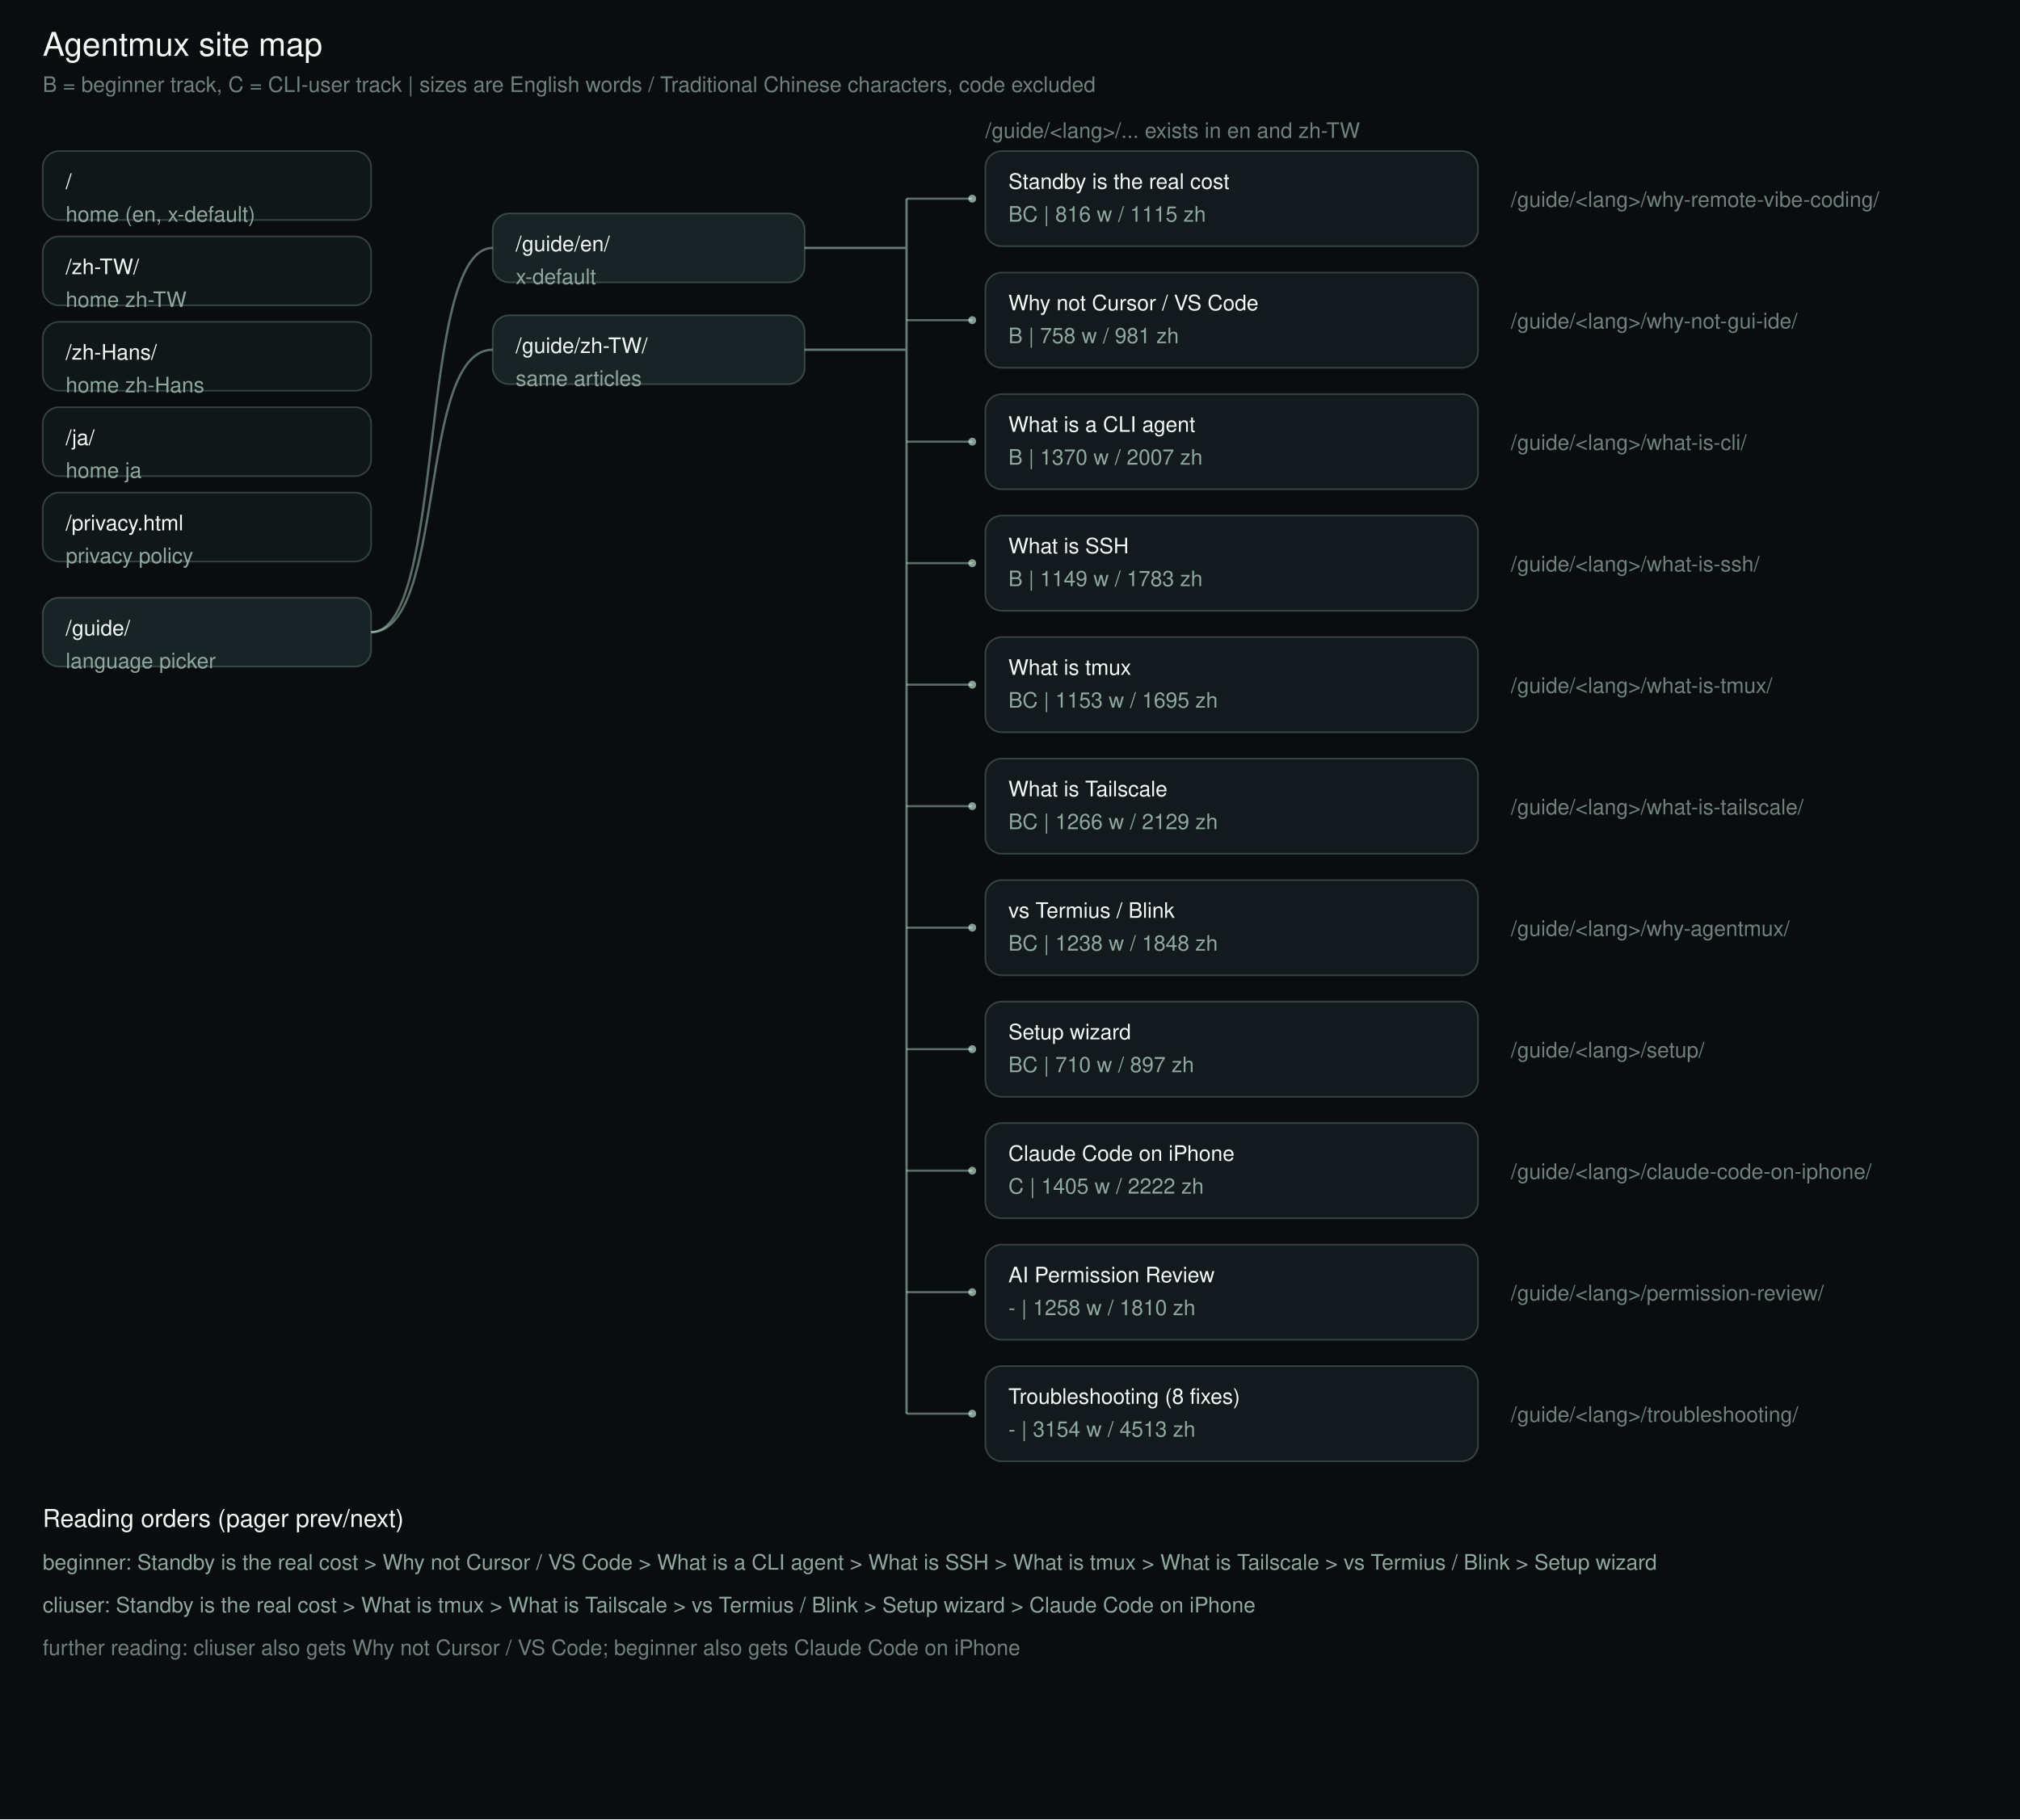
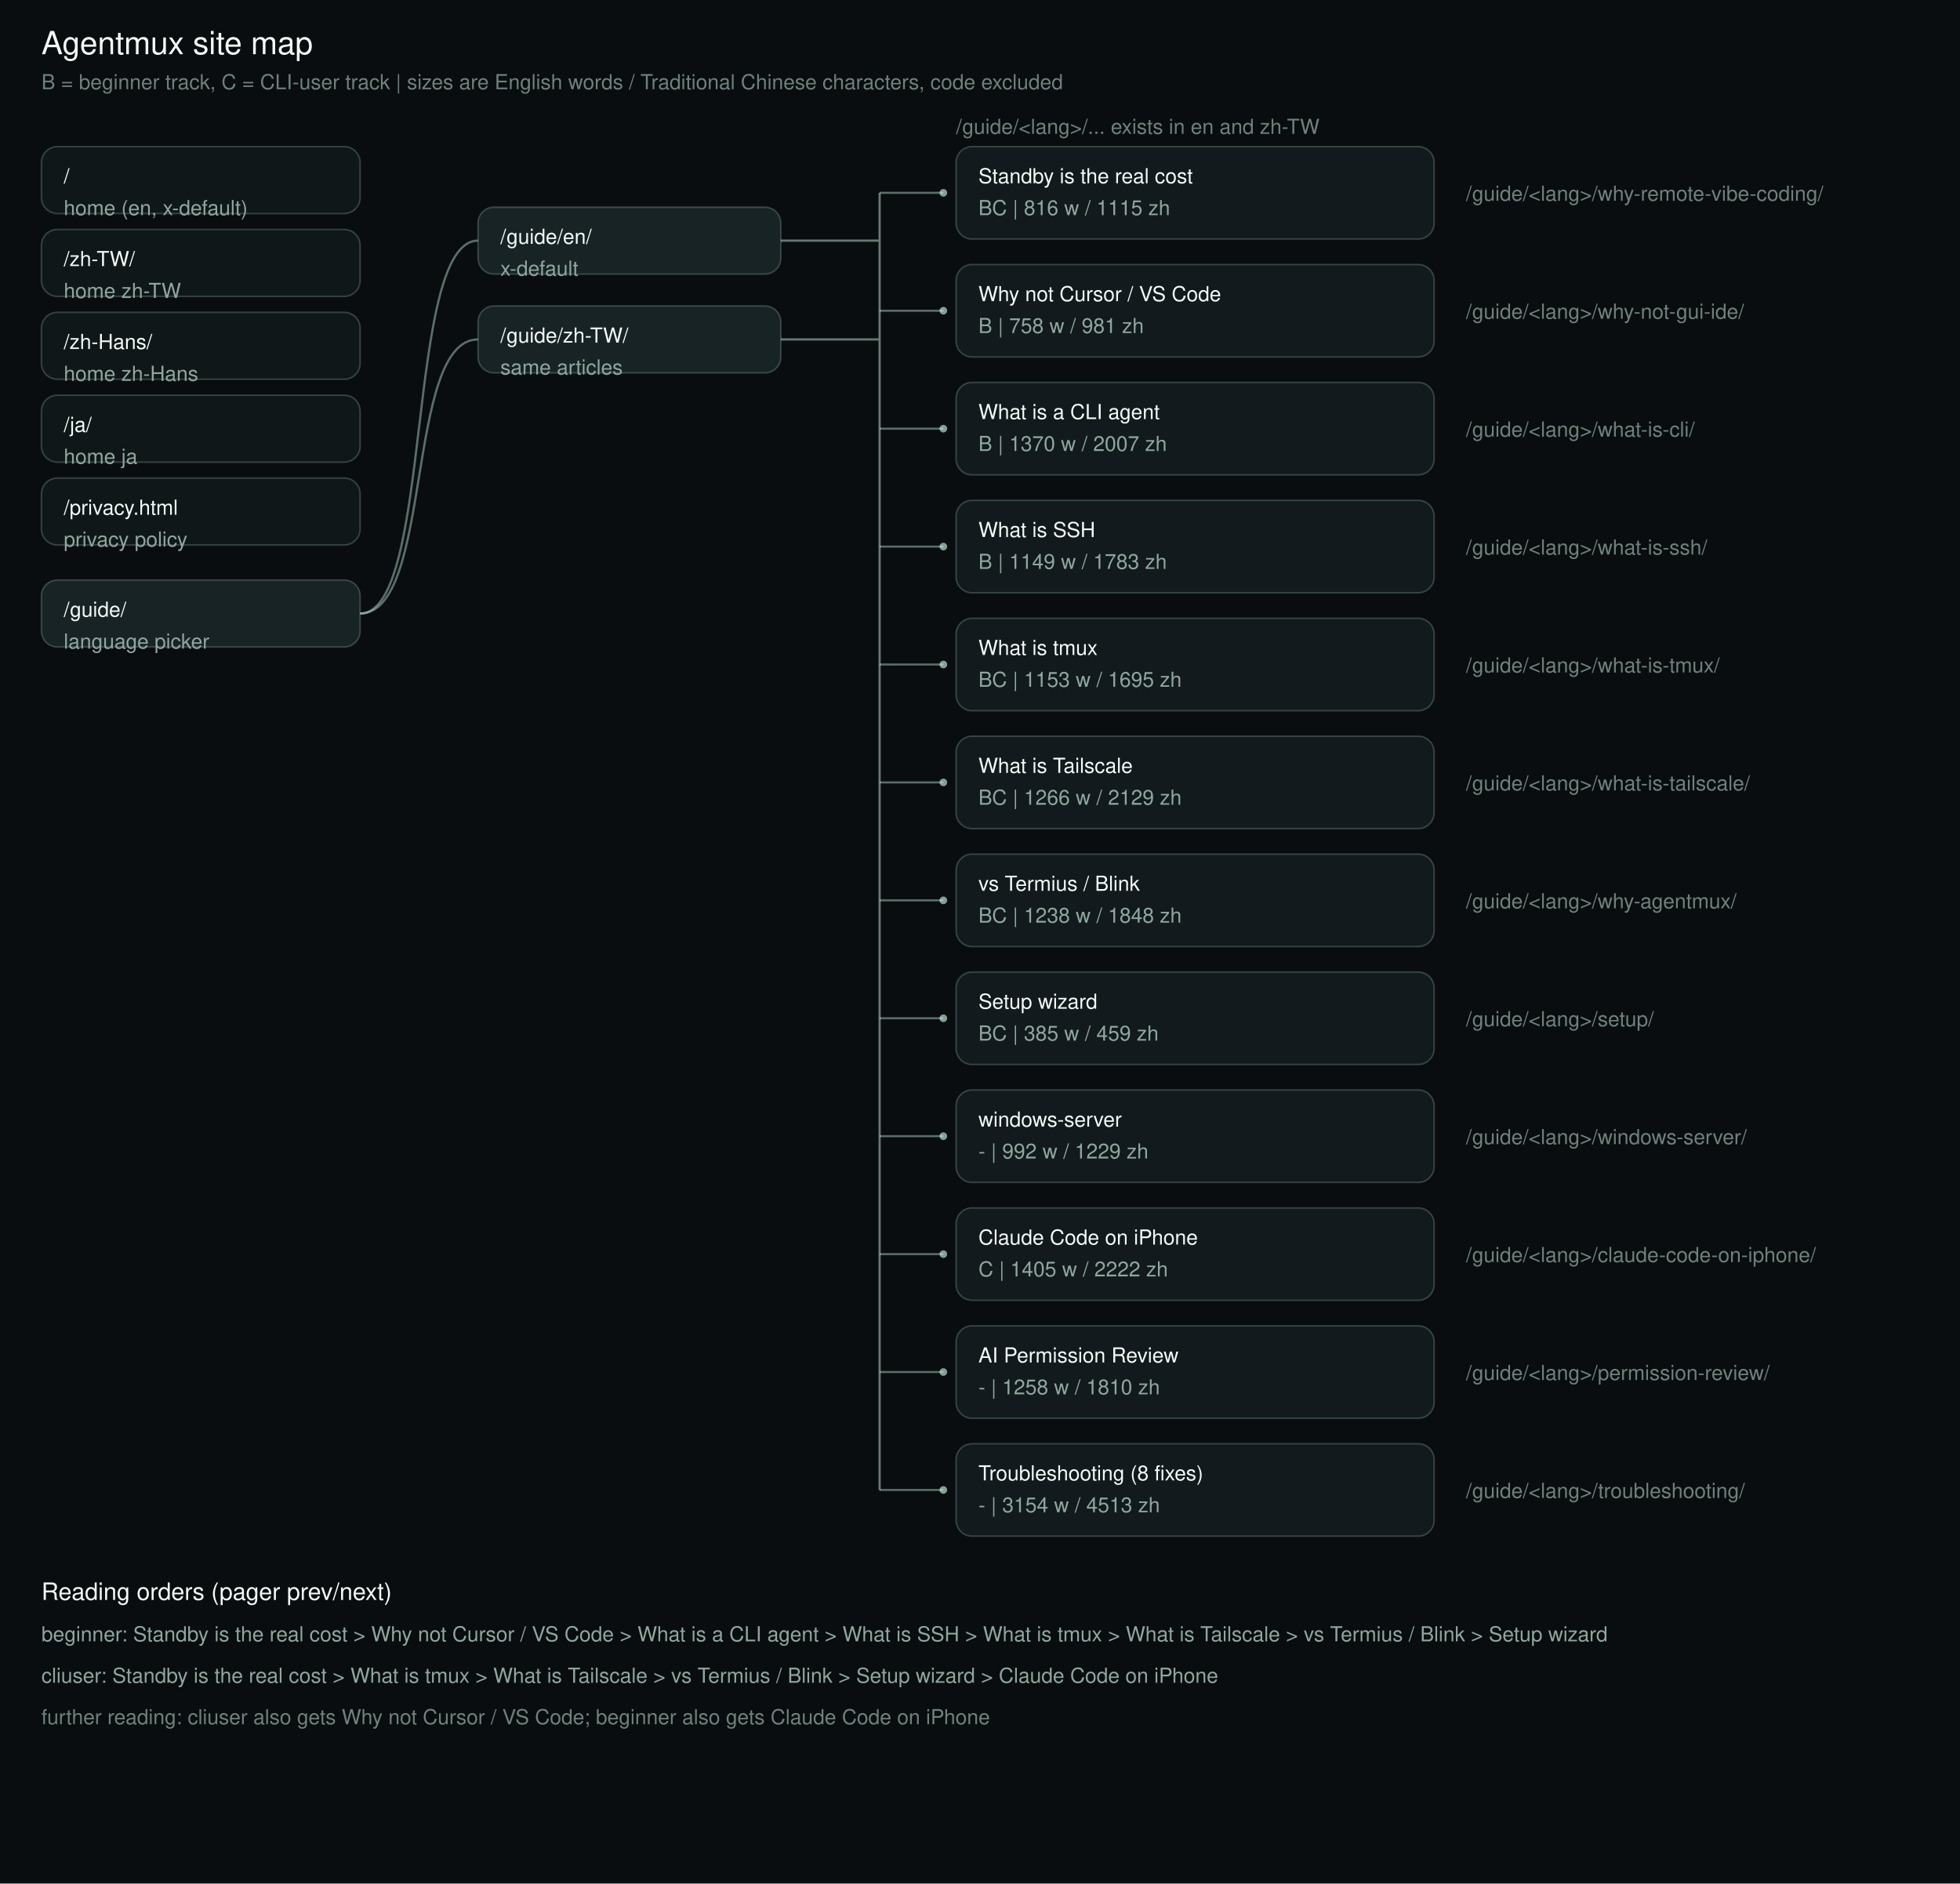
- <svg xmlns="http://www.w3.org/2000/svg" viewBox="0 0 1230 1108" font-family="-apple-system, Helvetica, Arial, sans-serif" font-size="13">
-   <rect width="1230" height="1108" fill="#090d0f" />
+ <svg xmlns="http://www.w3.org/2000/svg" viewBox="0 0 1230 1182" font-family="-apple-system, Helvetica, Arial, sans-serif" font-size="13">
+   <rect width="1230" height="1182" fill="#090d0f" />
  <text x="26" y="34" fill="#f4fbf7" font-size="20">Agentmux site map</text>
  <text x="26" y="56" fill="#6f817a">B = beginner track, C = CLI-user track | sizes are English words / Traditional Chinese characters, code excluded</text>
  <rect x="26" y="92" width="200" height="42" rx="10" fill="#101719" stroke="rgba(214,255,236,0.2)" />
  <text x="40" y="115" fill="#f4fbf7">/</text>
  <text x="40" y="135" fill="#8fa79d">home (en, x-default)</text>
  <rect x="26" y="144" width="200" height="42" rx="10" fill="#101719" stroke="rgba(214,255,236,0.2)" />
  <text x="40" y="167" fill="#f4fbf7">/zh-TW/</text>
  <text x="40" y="187" fill="#8fa79d">home zh-TW</text>
  <rect x="26" y="196" width="200" height="42" rx="10" fill="#101719" stroke="rgba(214,255,236,0.2)" />
  <text x="40" y="219" fill="#f4fbf7">/zh-Hans/</text>
  <text x="40" y="239" fill="#8fa79d">home zh-Hans</text>
  <rect x="26" y="248" width="200" height="42" rx="10" fill="#101719" stroke="rgba(214,255,236,0.2)" />
  <text x="40" y="271" fill="#f4fbf7">/ja/</text>
  <text x="40" y="291" fill="#8fa79d">home ja</text>
  <rect x="26" y="300" width="200" height="42" rx="10" fill="#101719" stroke="rgba(214,255,236,0.2)" />
  <text x="40" y="323" fill="#f4fbf7">/privacy.html</text>
  <text x="40" y="343" fill="#8fa79d">privacy policy</text>
  <rect x="26" y="364" width="200" height="42" rx="10" fill="#182326" stroke="rgba(214,255,236,0.2)" />
  <text x="40" y="387" fill="#f4fbf7">/guide/</text>
  <text x="40" y="407" fill="#8fa79d">language picker</text>
  <rect x="300" y="130" width="190" height="42" rx="10" fill="#182326" stroke="rgba(214,255,236,0.2)" />
  <text x="314" y="153" fill="#f4fbf7">/guide/en/</text>
  <text x="314" y="173" fill="#8fa79d">x-default</text>
  <rect x="300" y="192" width="190" height="42" rx="10" fill="#182326" stroke="rgba(214,255,236,0.2)" />
  <text x="314" y="215" fill="#f4fbf7">/guide/zh-TW/</text>
  <text x="314" y="235" fill="#8fa79d">same articles</text>
  <path d="M226 385 C 272 385 254 151 300 151" fill="none" stroke="rgba(214,255,236,0.4)" stroke-width="1.4" />
  <path d="M226 385 C 272 385 254 213 300 213" fill="none" stroke="rgba(214,255,236,0.4)" stroke-width="1.4" />
  <text x="600" y="84" fill="#6f817a">/guide/&lt;lang&gt;/... exists in en and zh-TW</text>
-   <path d="M490 151 H552 M490 213 H552 M552 121 V861" fill="none" stroke="rgba(214,255,236,0.45)" stroke-width="1.4" />
+   <path d="M490 151 H552 M490 213 H552 M552 121 V935" fill="none" stroke="rgba(214,255,236,0.45)" stroke-width="1.4" />
  <rect x="600" y="92" width="300" height="58" rx="10" fill="#121a1d" stroke="rgba(214,255,236,0.2)" />
  <text x="614" y="115" fill="#f4fbf7">Standby is the real cost</text>
  <text x="614" y="135" fill="#8fa79d">BC | 816 w / 1115 zh</text>
  <text x="920" y="126" fill="#6f817a">/guide/&lt;lang&gt;/why-remote-vibe-coding/</text>
  <path d="M552 121 H592" fill="none" stroke="rgba(214,255,236,0.4)" stroke-width="1.3" />
  <circle cx="592" cy="121" r="2.4" fill="rgba(214,255,236,0.6)" />
  <rect x="600" y="166" width="300" height="58" rx="10" fill="#121a1d" stroke="rgba(214,255,236,0.2)" />
  <text x="614" y="189" fill="#f4fbf7">Why not Cursor / VS Code</text>
  <text x="614" y="209" fill="#8fa79d">B | 758 w / 981 zh</text>
  <text x="920" y="200" fill="#6f817a">/guide/&lt;lang&gt;/why-not-gui-ide/</text>
  <path d="M552 195 H592" fill="none" stroke="rgba(214,255,236,0.4)" stroke-width="1.3" />
  <circle cx="592" cy="195" r="2.4" fill="rgba(214,255,236,0.6)" />
  <rect x="600" y="240" width="300" height="58" rx="10" fill="#121a1d" stroke="rgba(214,255,236,0.2)" />
  <text x="614" y="263" fill="#f4fbf7">What is a CLI agent</text>
  <text x="614" y="283" fill="#8fa79d">B | 1370 w / 2007 zh</text>
  <text x="920" y="274" fill="#6f817a">/guide/&lt;lang&gt;/what-is-cli/</text>
  <path d="M552 269 H592" fill="none" stroke="rgba(214,255,236,0.4)" stroke-width="1.3" />
  <circle cx="592" cy="269" r="2.4" fill="rgba(214,255,236,0.6)" />
  <rect x="600" y="314" width="300" height="58" rx="10" fill="#121a1d" stroke="rgba(214,255,236,0.2)" />
  <text x="614" y="337" fill="#f4fbf7">What is SSH</text>
  <text x="614" y="357" fill="#8fa79d">B | 1149 w / 1783 zh</text>
  <text x="920" y="348" fill="#6f817a">/guide/&lt;lang&gt;/what-is-ssh/</text>
  <path d="M552 343 H592" fill="none" stroke="rgba(214,255,236,0.4)" stroke-width="1.3" />
  <circle cx="592" cy="343" r="2.4" fill="rgba(214,255,236,0.6)" />
  <rect x="600" y="388" width="300" height="58" rx="10" fill="#121a1d" stroke="rgba(214,255,236,0.2)" />
  <text x="614" y="411" fill="#f4fbf7">What is tmux</text>
  <text x="614" y="431" fill="#8fa79d">BC | 1153 w / 1695 zh</text>
  <text x="920" y="422" fill="#6f817a">/guide/&lt;lang&gt;/what-is-tmux/</text>
  <path d="M552 417 H592" fill="none" stroke="rgba(214,255,236,0.4)" stroke-width="1.3" />
  <circle cx="592" cy="417" r="2.4" fill="rgba(214,255,236,0.6)" />
  <rect x="600" y="462" width="300" height="58" rx="10" fill="#121a1d" stroke="rgba(214,255,236,0.2)" />
  <text x="614" y="485" fill="#f4fbf7">What is Tailscale</text>
  <text x="614" y="505" fill="#8fa79d">BC | 1266 w / 2129 zh</text>
  <text x="920" y="496" fill="#6f817a">/guide/&lt;lang&gt;/what-is-tailscale/</text>
  <path d="M552 491 H592" fill="none" stroke="rgba(214,255,236,0.4)" stroke-width="1.3" />
  <circle cx="592" cy="491" r="2.4" fill="rgba(214,255,236,0.6)" />
  <rect x="600" y="536" width="300" height="58" rx="10" fill="#121a1d" stroke="rgba(214,255,236,0.2)" />
  <text x="614" y="559" fill="#f4fbf7">vs Termius / Blink</text>
  <text x="614" y="579" fill="#8fa79d">BC | 1238 w / 1848 zh</text>
  <text x="920" y="570" fill="#6f817a">/guide/&lt;lang&gt;/why-agentmux/</text>
  <path d="M552 565 H592" fill="none" stroke="rgba(214,255,236,0.4)" stroke-width="1.3" />
  <circle cx="592" cy="565" r="2.4" fill="rgba(214,255,236,0.6)" />
  <rect x="600" y="610" width="300" height="58" rx="10" fill="#121a1d" stroke="rgba(214,255,236,0.2)" />
  <text x="614" y="633" fill="#f4fbf7">Setup wizard</text>
-   <text x="614" y="653" fill="#8fa79d">BC | 710 w / 897 zh</text>
+   <text x="614" y="653" fill="#8fa79d">BC | 385 w / 459 zh</text>
  <text x="920" y="644" fill="#6f817a">/guide/&lt;lang&gt;/setup/</text>
  <path d="M552 639 H592" fill="none" stroke="rgba(214,255,236,0.4)" stroke-width="1.3" />
  <circle cx="592" cy="639" r="2.4" fill="rgba(214,255,236,0.6)" />
  <rect x="600" y="684" width="300" height="58" rx="10" fill="#121a1d" stroke="rgba(214,255,236,0.2)" />
-   <text x="614" y="707" fill="#f4fbf7">Claude Code on iPhone</text>
-   <text x="614" y="727" fill="#8fa79d">C | 1405 w / 2222 zh</text>
-   <text x="920" y="718" fill="#6f817a">/guide/&lt;lang&gt;/claude-code-on-iphone/</text>
+   <text x="614" y="707" fill="#f4fbf7">windows-server</text>
+   <text x="614" y="727" fill="#8fa79d">- | 992 w / 1229 zh</text>
+   <text x="920" y="718" fill="#6f817a">/guide/&lt;lang&gt;/windows-server/</text>
  <path d="M552 713 H592" fill="none" stroke="rgba(214,255,236,0.4)" stroke-width="1.3" />
  <circle cx="592" cy="713" r="2.4" fill="rgba(214,255,236,0.6)" />
  <rect x="600" y="758" width="300" height="58" rx="10" fill="#121a1d" stroke="rgba(214,255,236,0.2)" />
-   <text x="614" y="781" fill="#f4fbf7">AI Permission Review</text>
-   <text x="614" y="801" fill="#8fa79d">- | 1258 w / 1810 zh</text>
-   <text x="920" y="792" fill="#6f817a">/guide/&lt;lang&gt;/permission-review/</text>
+   <text x="614" y="781" fill="#f4fbf7">Claude Code on iPhone</text>
+   <text x="614" y="801" fill="#8fa79d">C | 1405 w / 2222 zh</text>
+   <text x="920" y="792" fill="#6f817a">/guide/&lt;lang&gt;/claude-code-on-iphone/</text>
  <path d="M552 787 H592" fill="none" stroke="rgba(214,255,236,0.4)" stroke-width="1.3" />
  <circle cx="592" cy="787" r="2.4" fill="rgba(214,255,236,0.6)" />
  <rect x="600" y="832" width="300" height="58" rx="10" fill="#121a1d" stroke="rgba(214,255,236,0.2)" />
-   <text x="614" y="855" fill="#f4fbf7">Troubleshooting (8 fixes)</text>
-   <text x="614" y="875" fill="#8fa79d">- | 3154 w / 4513 zh</text>
-   <text x="920" y="866" fill="#6f817a">/guide/&lt;lang&gt;/troubleshooting/</text>
+   <text x="614" y="855" fill="#f4fbf7">AI Permission Review</text>
+   <text x="614" y="875" fill="#8fa79d">- | 1258 w / 1810 zh</text>
+   <text x="920" y="866" fill="#6f817a">/guide/&lt;lang&gt;/permission-review/</text>
  <path d="M552 861 H592" fill="none" stroke="rgba(214,255,236,0.4)" stroke-width="1.3" />
  <circle cx="592" cy="861" r="2.4" fill="rgba(214,255,236,0.6)" />
-   <text x="26" y="930" fill="#f4fbf7" font-size="15">Reading orders (pager prev/next)</text>
-   <text x="26" y="956" fill="#8fa79d">beginner: Standby is the real cost  &gt;  Why not Cursor / VS Code  &gt;  What is a CLI agent  &gt;  What is SSH  &gt;  What is tmux  &gt;  What is Tailscale  &gt;  vs Termius / Blink  &gt;  Setup wizard</text>
-   <text x="26" y="982" fill="#8fa79d">cliuser: Standby is the real cost  &gt;  What is tmux  &gt;  What is Tailscale  &gt;  vs Termius / Blink  &gt;  Setup wizard  &gt;  Claude Code on iPhone</text>
-   <text x="26" y="1008" fill="#6f817a">further reading: cliuser also gets Why not Cursor / VS Code; beginner also gets Claude Code on iPhone</text>
+   <rect x="600" y="906" width="300" height="58" rx="10" fill="#121a1d" stroke="rgba(214,255,236,0.2)" />
+   <text x="614" y="929" fill="#f4fbf7">Troubleshooting (8 fixes)</text>
+   <text x="614" y="949" fill="#8fa79d">- | 3154 w / 4513 zh</text>
+   <text x="920" y="940" fill="#6f817a">/guide/&lt;lang&gt;/troubleshooting/</text>
+   <path d="M552 935 H592" fill="none" stroke="rgba(214,255,236,0.4)" stroke-width="1.3" />
+   <circle cx="592" cy="935" r="2.4" fill="rgba(214,255,236,0.6)" />
+   <text x="26" y="1004" fill="#f4fbf7" font-size="15">Reading orders (pager prev/next)</text>
+   <text x="26" y="1030" fill="#8fa79d">beginner: Standby is the real cost  &gt;  Why not Cursor / VS Code  &gt;  What is a CLI agent  &gt;  What is SSH  &gt;  What is tmux  &gt;  What is Tailscale  &gt;  vs Termius / Blink  &gt;  Setup wizard</text>
+   <text x="26" y="1056" fill="#8fa79d">cliuser: Standby is the real cost  &gt;  What is tmux  &gt;  What is Tailscale  &gt;  vs Termius / Blink  &gt;  Setup wizard  &gt;  Claude Code on iPhone</text>
+   <text x="26" y="1082" fill="#6f817a">further reading: cliuser also gets Why not Cursor / VS Code; beginner also gets Claude Code on iPhone</text>
</svg>
